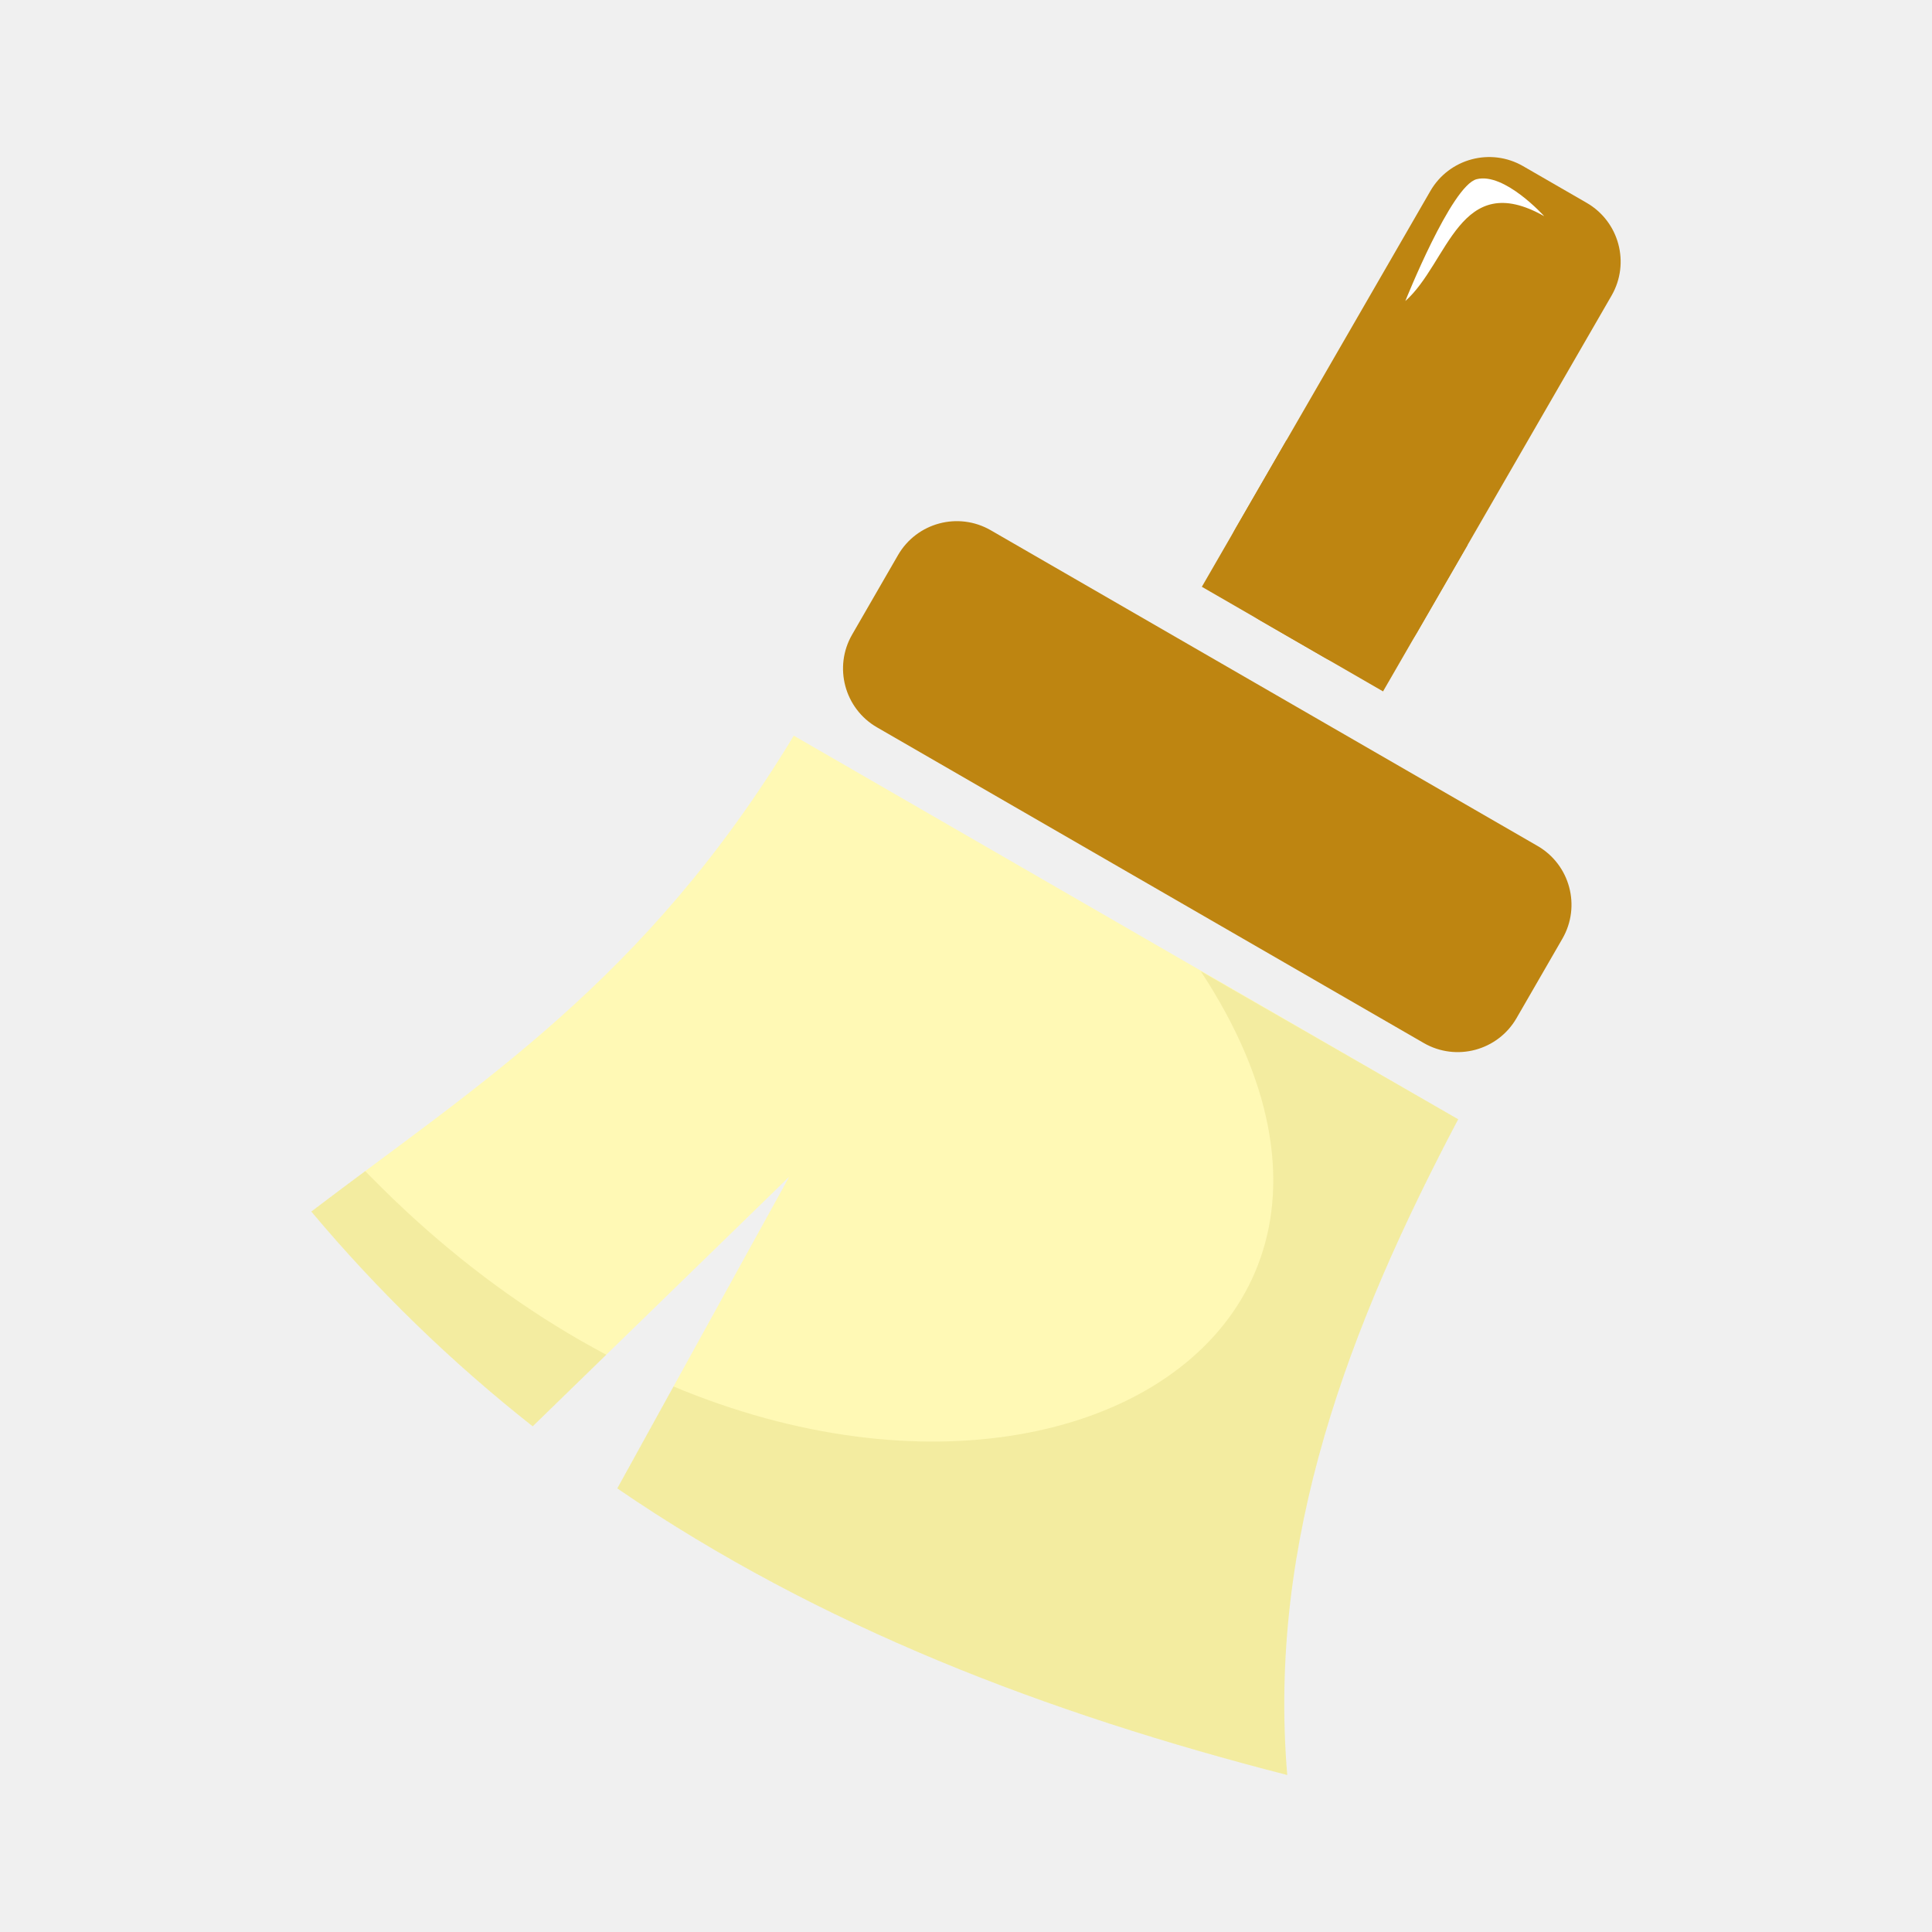
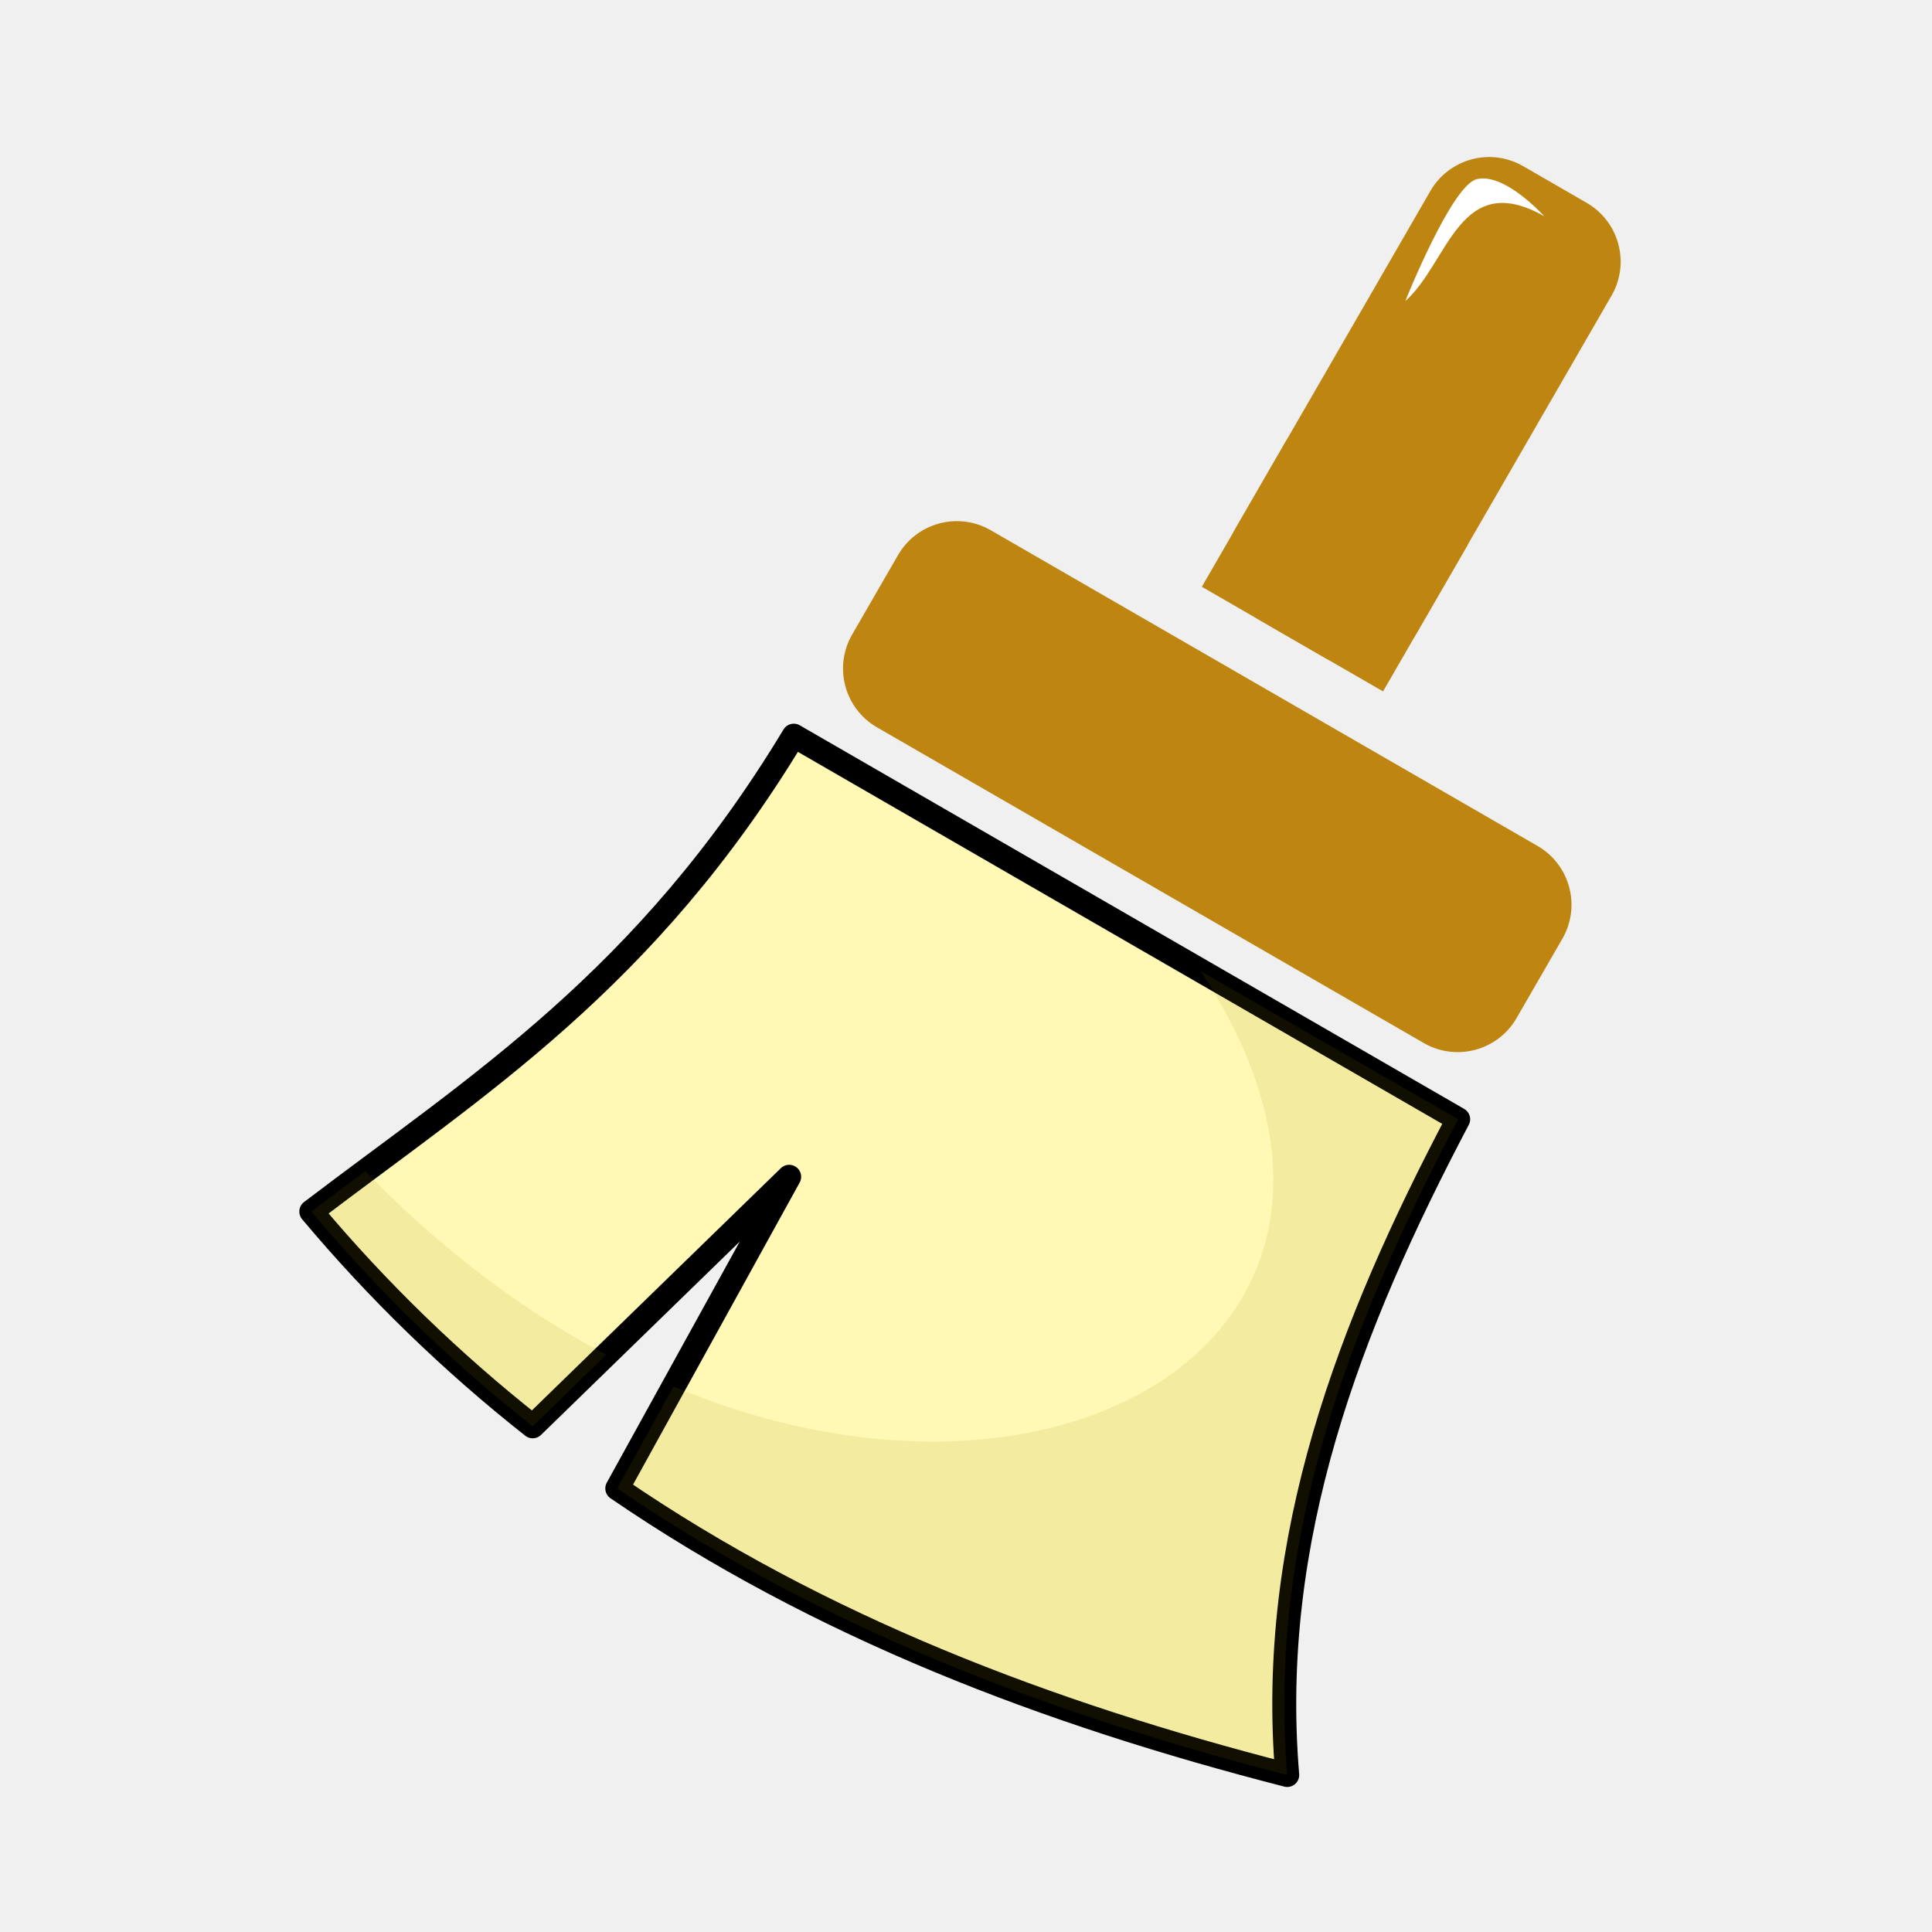
<svg xmlns="http://www.w3.org/2000/svg" xmlns:xlink="http://www.w3.org/1999/xlink" width="512" height="512">
  <defs>
    <linearGradient xlink:href="#a" id="b" x1="-15.757" x2="-31.981" y1="50.285" y2="11.045" gradientTransform="translate(-798.304 -1382.703)" gradientUnits="userSpaceOnUse" />
    <linearGradient id="a">
      <stop offset="0" style="stop-color:#000;stop-opacity:1" />
      <stop offset="1" style="stop-color:#000;stop-opacity:0" />
    </linearGradient>
    <clipPath id="c" clipPathUnits="userSpaceOnUse">
      <path d="M23.705 29.953C37.37 36.81 24.849 52.391 5.87 47.116c-10.137-2.817-.983 1.734-.983 1.734s4.735 4.253 13.356 4.173c8.622-.08 19.263-4.173 19.263-4.173L32.3 29.938Z" style="fill:#ffc938;fill-opacity:1;stroke:none;stroke-width:1px;stroke-linecap:butt;stroke-linejoin:miter;stroke-opacity:1" />
    </clipPath>
  </defs>
  <g style="display:inline;fill:url(#b);fill-opacity:1" transform="rotate(30 299.062 454.61) scale(9.15549)">
    <rect width="6.056" height="15.194" x="18.169" y="5.106" rx="1.966" ry="1.966" style="opacity:1;vector-effect:none;fill:#be8511;fill-opacity:1;fill-rule:evenodd;stroke:none;stroke-width:8;stroke-linecap:butt;stroke-linejoin:miter;stroke-miterlimit:4;stroke-dasharray:none;stroke-dashoffset:0;stroke-opacity:1" />
    <rect width="22.206" height="6.587" x="10.094" y="21.938" rx="1.966" ry="1.966" style="opacity:1;vector-effect:none;fill:#be8511;fill-opacity:1;fill-rule:evenodd;stroke:none;stroke-width:8;stroke-linecap:butt;stroke-linejoin:miter;stroke-miterlimit:4;stroke-dasharray:none;stroke-dashoffset:0;stroke-opacity:1" />
-     <path d="M10.094 29.938c-.162 8.271-2.878 13.35-5.207 18.912a43.624 43.624 0 0 0 8.658 2.18l2.818-9.968.201 10.3c7.092.544 14.048-.587 20.942-2.512-3.914-5.634-4.946-12.154-5.205-18.912Z" style="opacity:1;vector-effect:none;fill:#fff9b5;fill-opacity:1;fill-rule:evenodd;stroke:none;stroke-width:8;stroke-linecap:butt;stroke-linejoin:miter;stroke-miterlimit:4;stroke-dasharray:none;stroke-dashoffset:0;stroke-opacity:1" />
+     <path d="M10.094 29.938c-.162 8.271-2.878 13.35-5.207 18.912a43.624 43.624 0 0 0 8.658 2.18l2.818-9.968.201 10.3c7.092.544 14.048-.587 20.942-2.512-3.914-5.634-4.946-12.154-5.205-18.912Z" style="opacity:1;fill:#fff9b5;fill-opacity:1;fill-rule:evenodd;stroke:#000;stroke-width:.693;stroke-linecap:butt;stroke-linejoin:round;stroke-miterlimit:4;stroke-dasharray:none;stroke-dashoffset:0;stroke-opacity:1" />
    <path d="M10.094 29.938c-.162 8.271-2.878 13.35-5.207 18.912a43.624 43.624 0 0 0 8.658 2.18l2.818-9.968.201 10.3c7.092.544 14.048-.587 20.942-2.512-3.914-5.634-4.946-12.154-5.205-18.912Z" clip-path="url(#c)" style="opacity:1;vector-effect:none;fill:#978808;fill-opacity:.117;fill-rule:evenodd;stroke:none;stroke-width:8;stroke-linecap:butt;stroke-linejoin:miter;stroke-miterlimit:4;stroke-dasharray:none;stroke-dashoffset:0;stroke-opacity:1" />
    <path d="M21.387 6.055s-1.631-.529-2.228.05c-.541.523-.025 4.087-.025 4.087.531-1.585-.565-4.11 2.253-4.137z" style="fill:#fff;stroke:none;stroke-width:1px;stroke-linecap:butt;stroke-linejoin:miter;stroke-opacity:1" />
    <path d="M18.169 15.404h6.056V20.3h-6.056z" style="opacity:1;vector-effect:none;fill:#be8511;fill-opacity:1;fill-rule:evenodd;stroke:none;stroke-width:8;stroke-linecap:butt;stroke-linejoin:miter;stroke-miterlimit:4;stroke-dasharray:none;stroke-dashoffset:0;stroke-opacity:1" />
  </g>
</svg>
